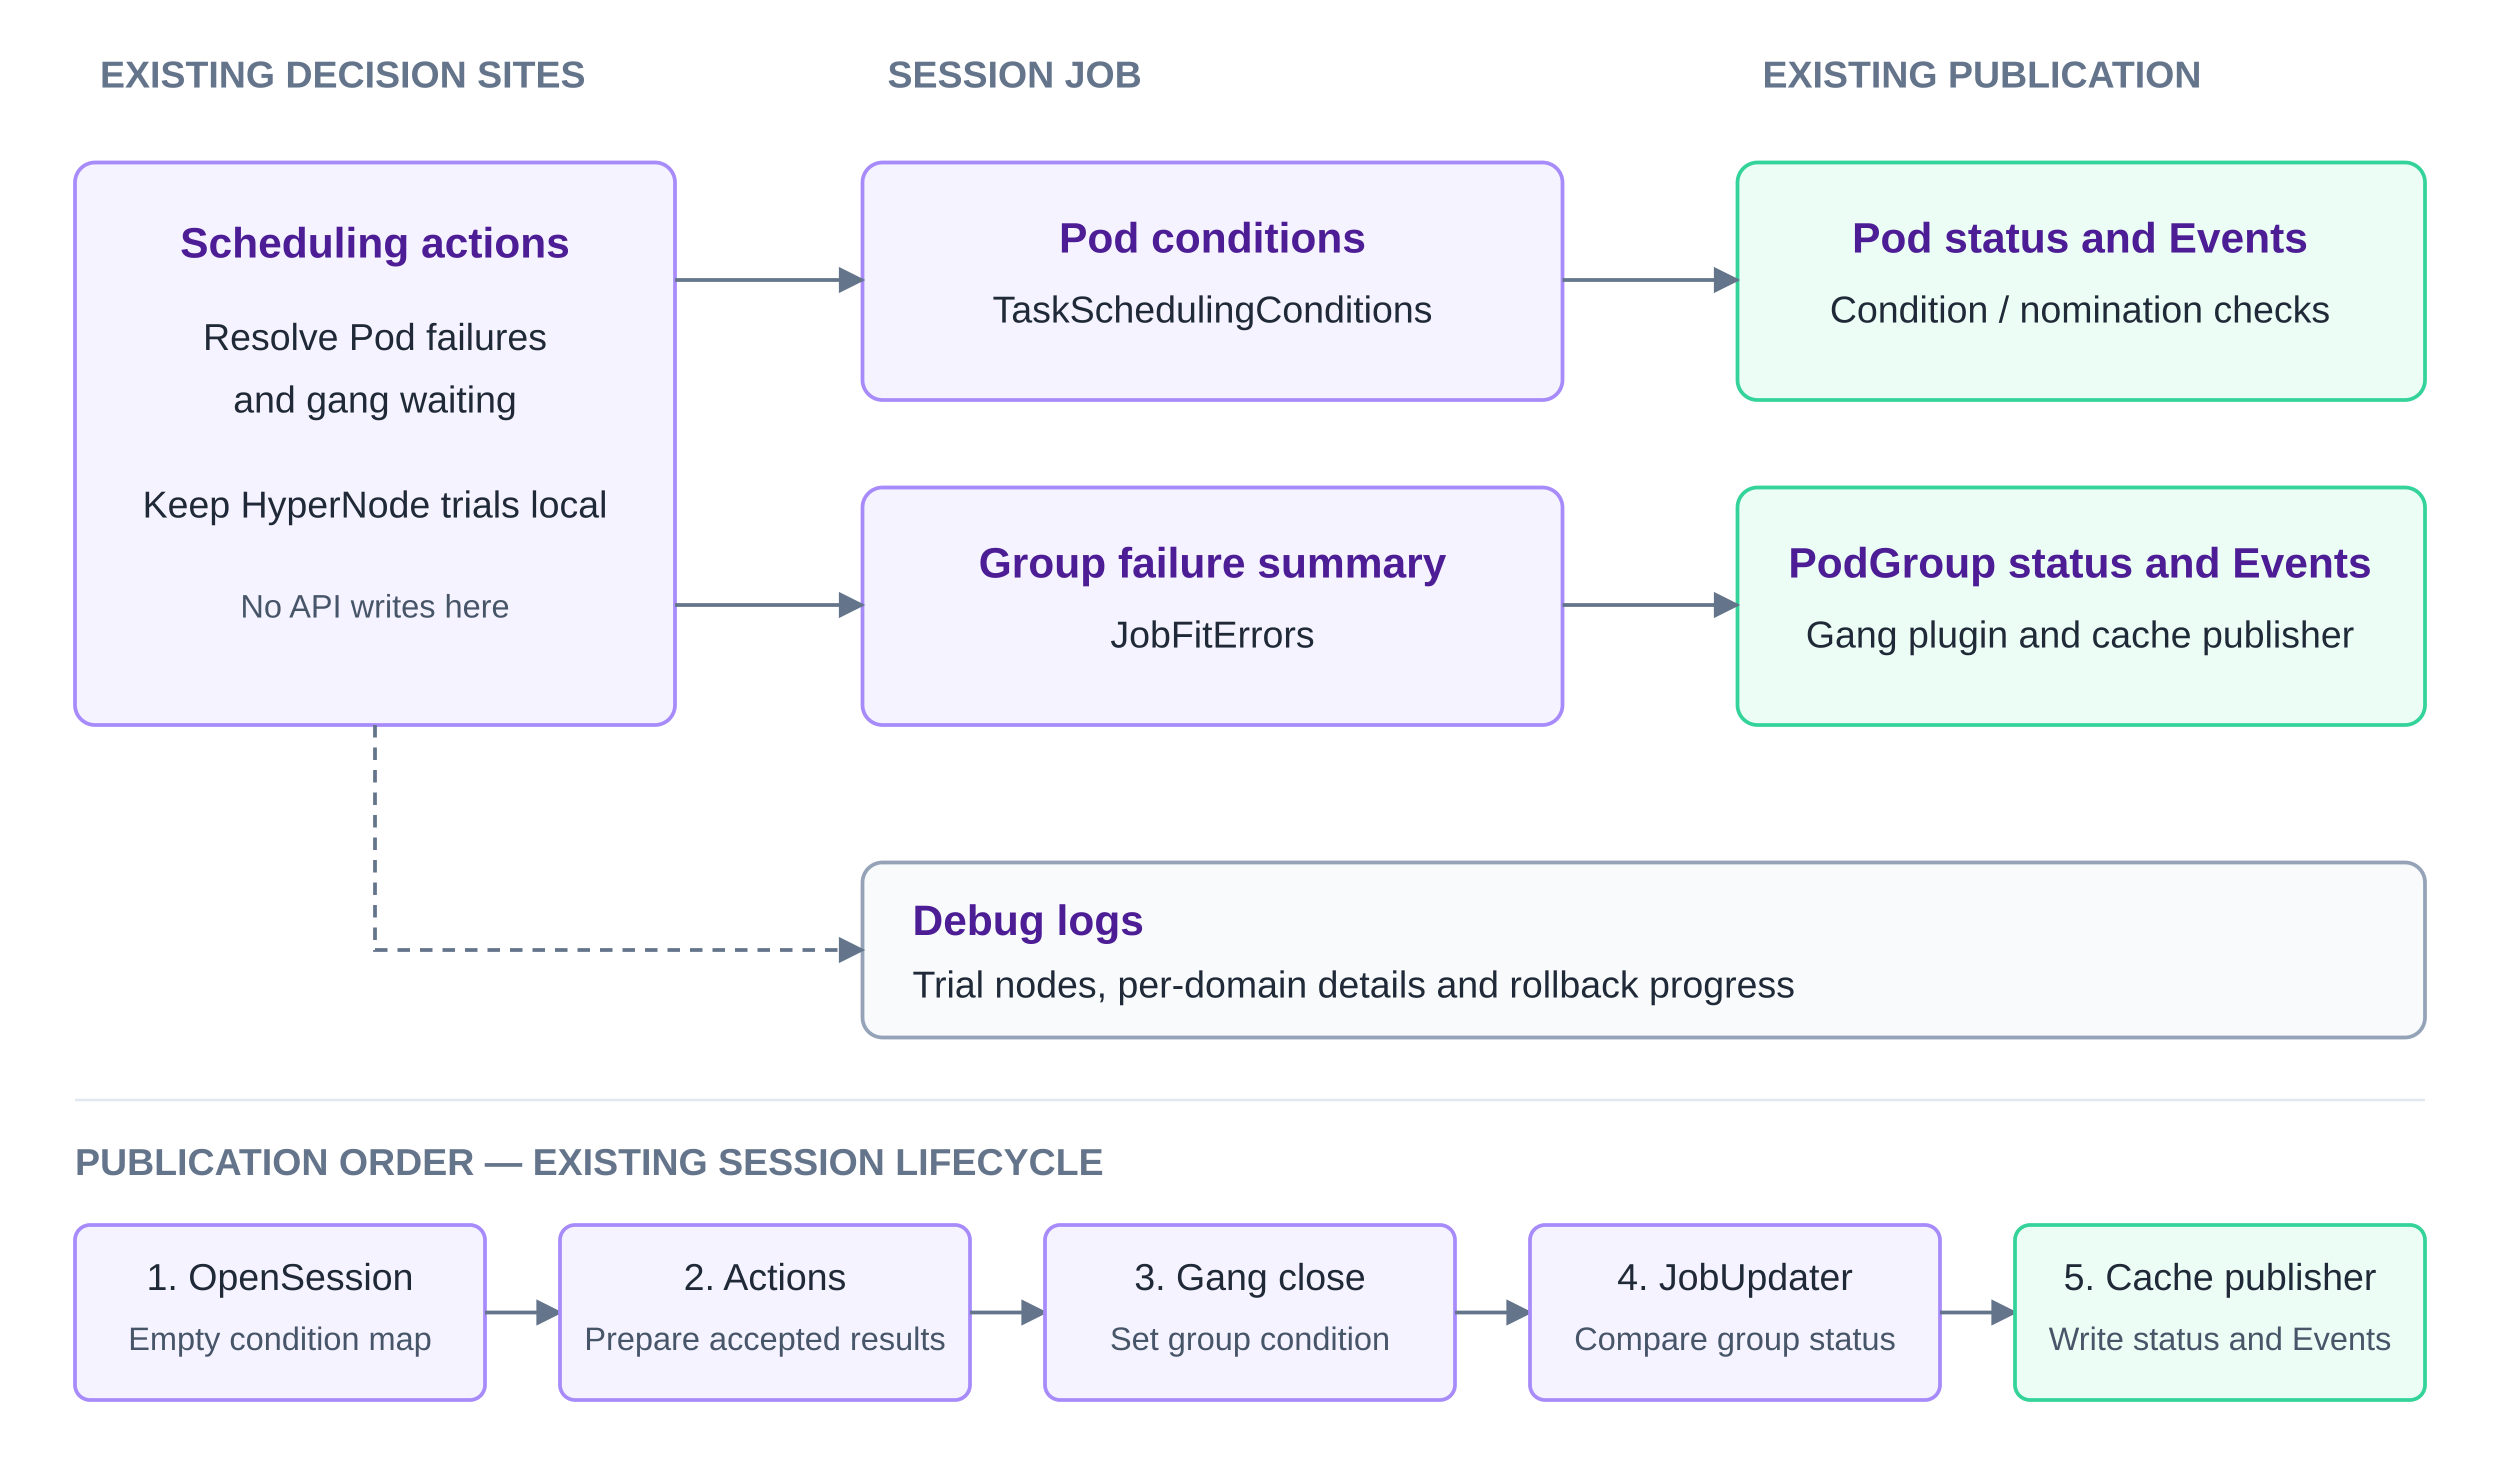
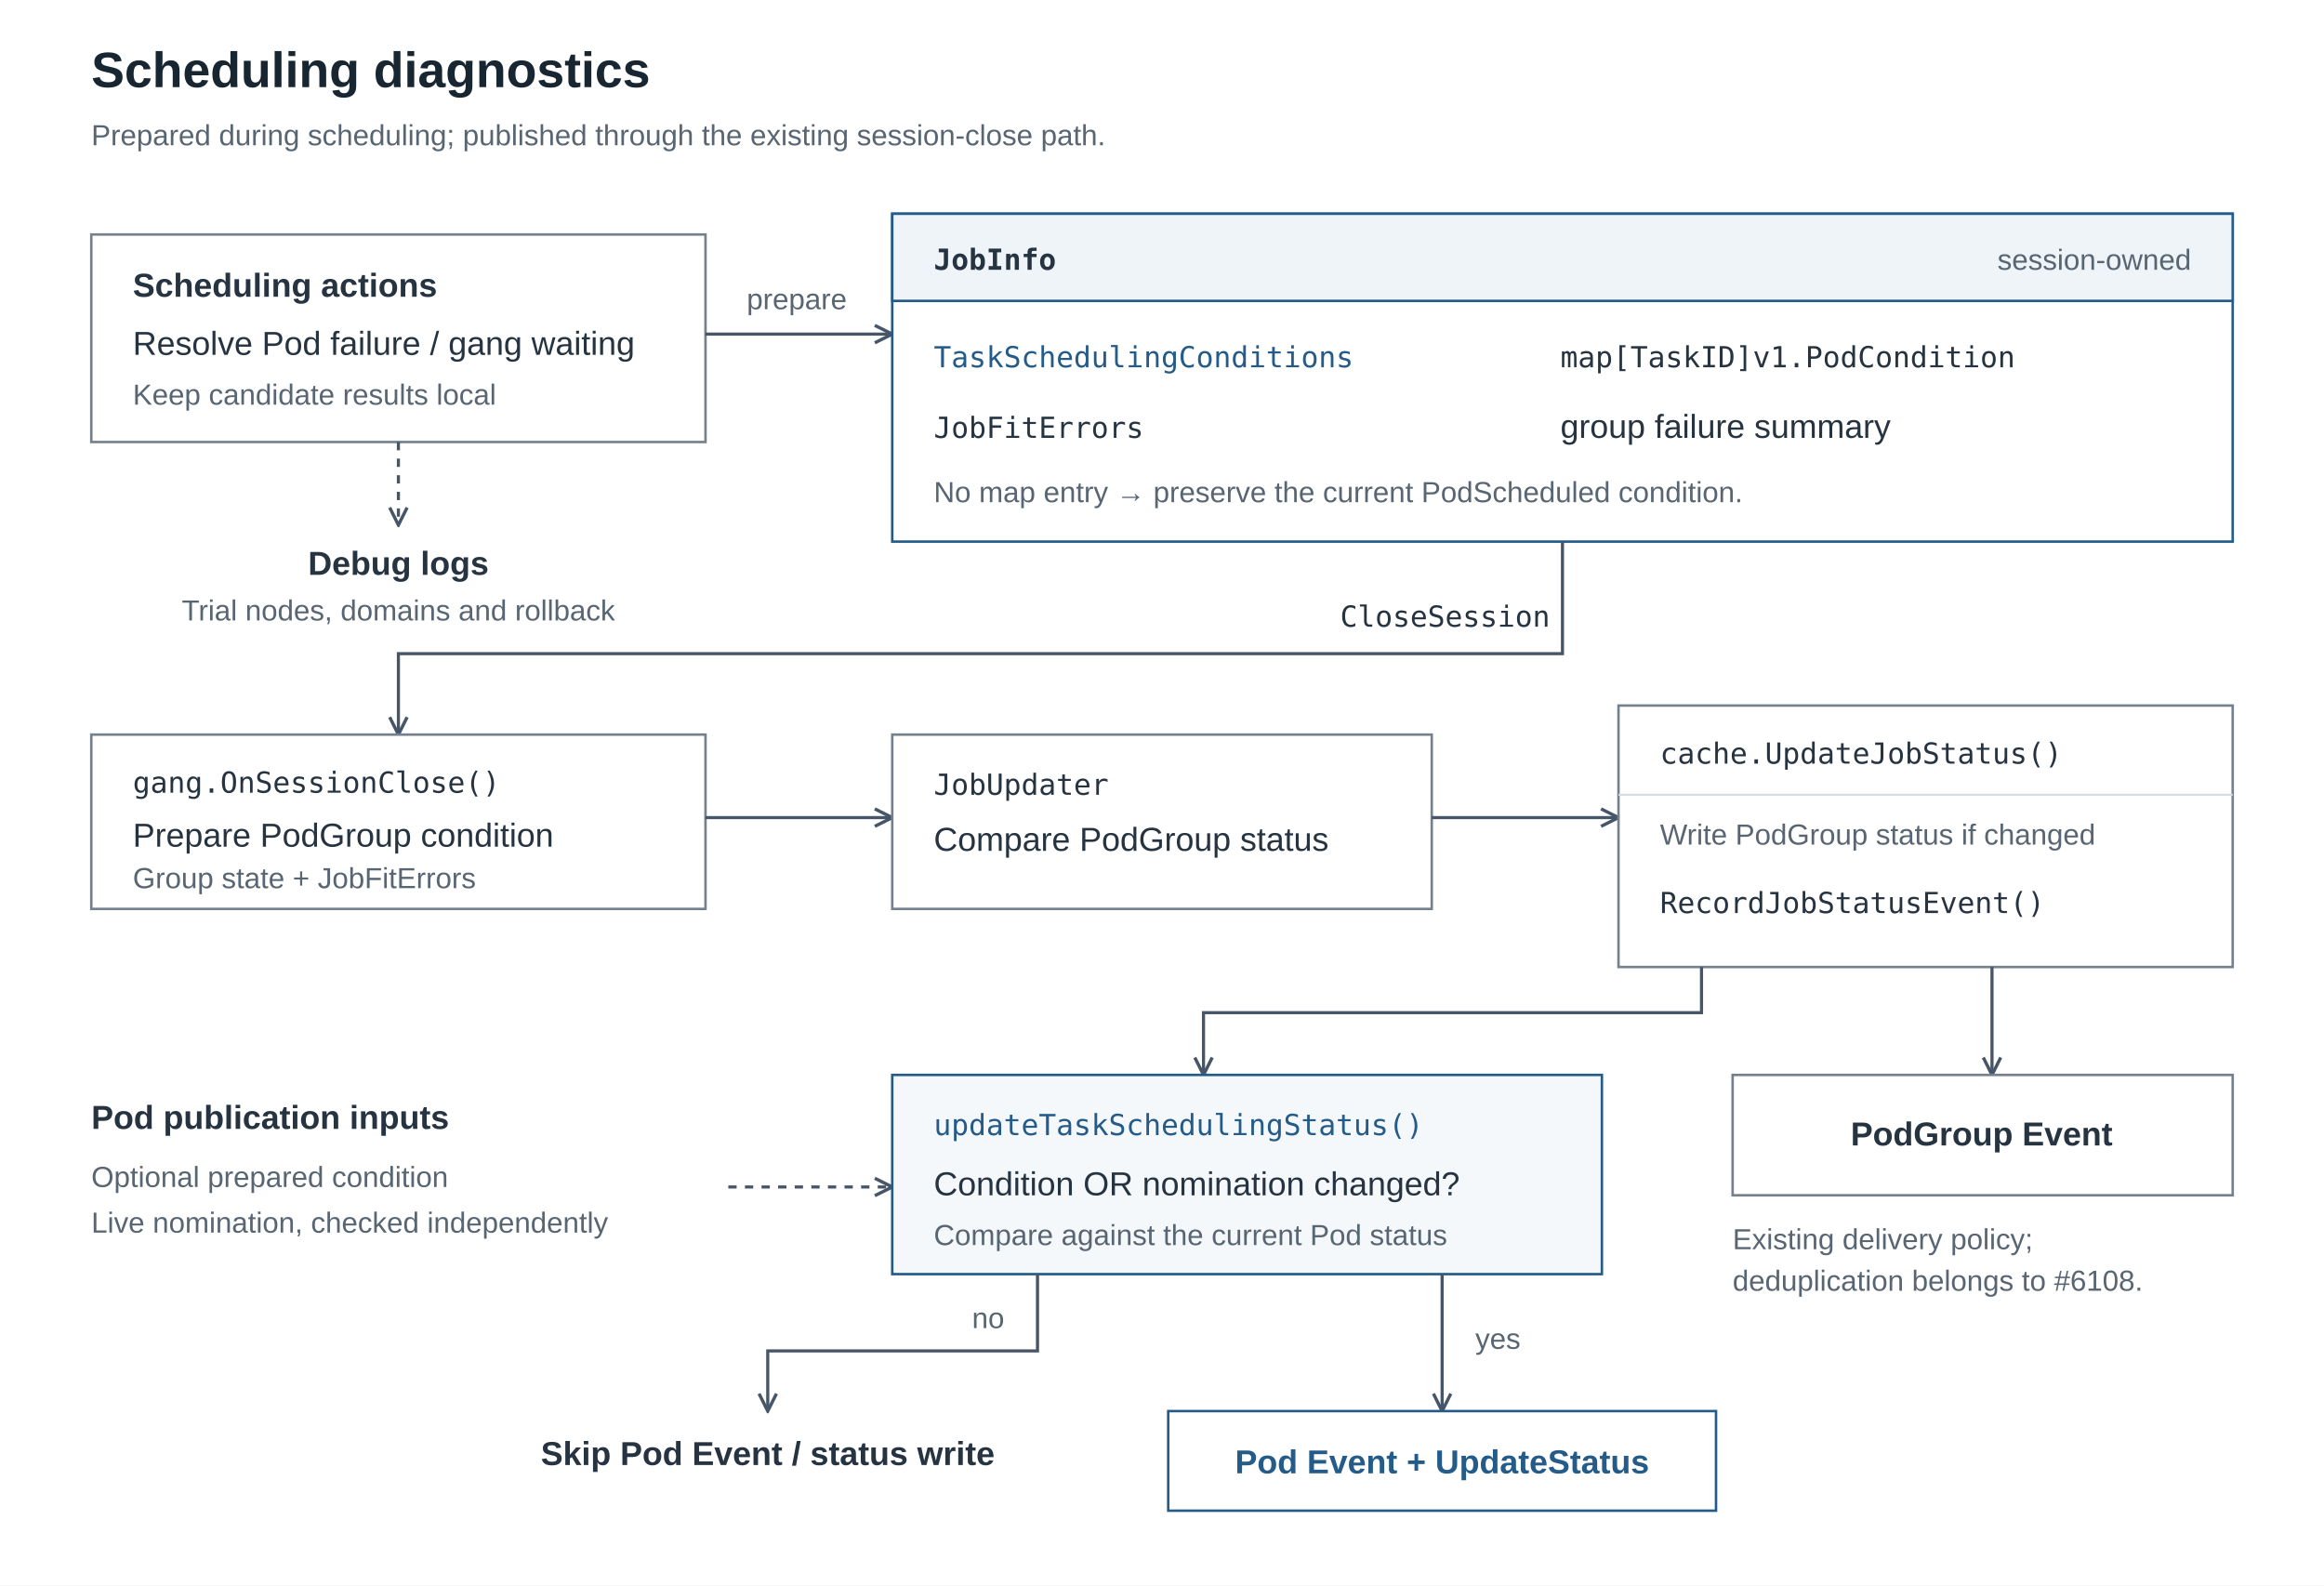
- <svg xmlns="http://www.w3.org/2000/svg" width="1000" height="590" viewBox="0 0 1000 590" role="img" aria-labelledby="title desc">
+ <svg xmlns="http://www.w3.org/2000/svg" width="1120" height="764" viewBox="0 0 1120 764" role="img" aria-labelledby="title desc">
  <defs>
-     <marker id="arrow" viewBox="0 0 10 10" refX="9" refY="5" markerWidth="7" markerHeight="7" orient="auto-start-reverse">
-       <path d="M 0 0 L 10 5 L 0 10 Z" fill="#64748b" />
+     <marker id="arrow" viewBox="0 0 10 10" refX="9" refY="5" markerWidth="7" markerHeight="7" orient="auto">
+       <path d="M1 1 L9 5 L1 9" fill="none" stroke="#475569" stroke-width="1.5" />
+     </marker>
+     <marker id="blue-arrow" viewBox="0 0 10 10" refX="9" refY="5" markerWidth="7" markerHeight="7" orient="auto">
+       <path d="M1 1 L9 5 L1 9" fill="none" stroke="#245b88" stroke-width="1.5" />
    </marker>
  </defs>
  <style>
-     text { font-family: Arial, Helvetica, sans-serif; fill: #1f2937; }
-     .heading { font-size: 15px; font-weight: 700; fill: #64748b; }
-     .name { font-size: 17px; font-weight: 600; fill: #4c1d95; }
-     .body { font-size: 15px; }
-     .small { font-size: 13px; fill: #475569; }
-     .box { fill: #f5f3ff; stroke: #a78bfa; stroke-width: 1.5; }
-     .output { fill: #ecfdf5; stroke: #34d399; stroke-width: 1.5; }
-     .line { fill: none; stroke: #64748b; stroke-width: 1.5; marker-end: url(#arrow); }
+     text { font-family: Arial, Helvetica, sans-serif; font-size: 16px; fill: #263340; }
+     .title { font-size: 24px; font-weight: 600; fill: #182632; }
+     .label { font-size: 14px; fill: #586572; }
+     .code { font-family: 'DejaVu Sans Mono', monospace; font-size: 14px; }
+     .strong { font-weight: 600; }
+     .blue { fill: #245b88; }
+     .edge { fill: none; stroke: #475569; stroke-width: 1.5; marker-end: url(#arrow); }
+     .accepted { fill: none; stroke: #245b88; stroke-width: 1.8; marker-end: url(#blue-arrow); }
+     .rule { fill: none; stroke: #d6dce1; stroke-width: 1; }
+     .lifeline { fill: none; stroke: #a4adb5; stroke-width: 1; stroke-dasharray: 5 5; }
  </style>
-   <rect width="1000" height="590" fill="#fff" />
-   <text x="40" y="35" class="heading">EXISTING DECISION SITES</text>
-   <text x="355" y="35" class="heading">SESSION JOB</text>
-   <text x="705" y="35" class="heading">EXISTING PUBLICATION</text>
-   <rect x="30" y="65" width="240" height="225" rx="8" class="box" />
-   <text x="150" y="103" text-anchor="middle" class="name">Scheduling actions</text>
-   <text x="150" y="140" text-anchor="middle" class="body">Resolve Pod failures</text>
-   <text x="150" y="165" text-anchor="middle" class="body">and gang waiting</text>
-   <text x="150" y="207" text-anchor="middle" class="body">Keep HyperNode trials local</text>
-   <text x="150" y="247" text-anchor="middle" class="small">No API writes here</text>
-   <rect x="345" y="65" width="280" height="95" rx="8" class="box" />
-   <text x="485" y="101" text-anchor="middle" class="name">Pod conditions</text>
-   <text x="485" y="129" text-anchor="middle" class="body">TaskSchedulingConditions</text>
-   <path d="M270 112 L345 112" class="line" />
-   <rect x="345" y="195" width="280" height="95" rx="8" class="box" />
-   <text x="485" y="231" text-anchor="middle" class="name">Group failure summary</text>
-   <text x="485" y="259" text-anchor="middle" class="body">JobFitErrors</text>
-   <path d="M270 242 L345 242" class="line" />
-   <rect x="695" y="65" width="275" height="95" rx="8" class="output" />
-   <text x="832" y="101" text-anchor="middle" class="name">Pod status and Events</text>
-   <text x="832" y="129" text-anchor="middle" class="body">Condition / nomination checks</text>
-   <path d="M625 112 L695 112" class="line" />
-   <rect x="695" y="195" width="275" height="95" rx="8" class="output" />
-   <text x="832" y="231" text-anchor="middle" class="name">PodGroup status and Events</text>
-   <text x="832" y="259" text-anchor="middle" class="body">Gang plugin and cache publisher</text>
-   <path d="M625 242 L695 242" class="line" />
-   <rect x="345" y="345" width="625" height="70" rx="8" fill="#f8fafc" stroke="#94a3b8" stroke-width="1.5" />
-   <text x="365" y="374" class="name">Debug logs</text>
-   <text x="365" y="399" class="body">Trial nodes, per-domain details and rollback progress</text>
-   <path d="M150 290 L150 380 L345 380" class="line" stroke-dasharray="5 4" />
-   <path d="M30 440 H970" stroke="#e2e8f0" />
-   <text x="30" y="470" class="heading">PUBLICATION ORDER — EXISTING SESSION LIFECYCLE</text>
-   <rect x="30" y="490" width="164" height="70" rx="6" class="box" />
-   <text x="112" y="516" text-anchor="middle" class="body">1. OpenSession</text>
-   <text x="112" y="540" text-anchor="middle" class="small">Empty condition map</text>
-   <path d="M194 525 H224" class="line" />
-   <rect x="224" y="490" width="164" height="70" rx="6" class="box" />
-   <text x="306" y="516" text-anchor="middle" class="body">2. Actions</text>
-   <text x="306" y="540" text-anchor="middle" class="small">Prepare accepted results</text>
-   <path d="M388 525 H418" class="line" />
-   <rect x="418" y="490" width="164" height="70" rx="6" class="box" />
-   <text x="500" y="516" text-anchor="middle" class="body">3. Gang close</text>
-   <text x="500" y="540" text-anchor="middle" class="small">Set group condition</text>
-   <path d="M582 525 H612" class="line" />
-   <rect x="612" y="490" width="164" height="70" rx="6" class="box" />
-   <text x="694" y="516" text-anchor="middle" class="body">4. JobUpdater</text>
-   <text x="694" y="540" text-anchor="middle" class="small">Compare group status</text>
-   <path d="M776 525 H806" class="line" />
-   <rect x="806" y="490" width="164" height="70" rx="6" class="output" />
-   <text x="888" y="516" text-anchor="middle" class="body">5. Cache publisher</text>
-   <text x="888" y="540" text-anchor="middle" class="small">Write status and Events</text>
+   <rect width="1120" height="764" fill="#fff" />
+   <text x="44" y="42" class="title" text-anchor="start">Scheduling diagnostics</text>
+   <text x="44" y="70" class="label" text-anchor="start">Prepared during scheduling; published through the existing session-close path.</text>
+   <rect x="44" y="113" width="296" height="100" fill="#fff" stroke="#74818c" stroke-width="1.2" />
+   <text x="64" y="143" class="strong" text-anchor="start">Scheduling actions</text>
+   <text x="64" y="171" class="" text-anchor="start">Resolve Pod failure / gang waiting</text>
+   <text x="64" y="195" class="label" text-anchor="start">Keep candidate results local</text>
+   <path d="M340 161 H430" class="edge" />
+   <text x="384" y="149" class="label" text-anchor="middle">prepare</text>
+   <rect x="430" y="103" width="646" height="158" fill="#fff" stroke="#245b88" stroke-width="1.2" />
+   <rect x="430" y="103" width="646" height="42" fill="#eef4f8" stroke="#245b88" stroke-width="1.2" />
+   <text x="450" y="130" class="code strong" text-anchor="start">JobInfo</text>
+   <text x="1056" y="130" class="label" text-anchor="end">session-owned</text>
+   <text x="450" y="177" class="code blue" text-anchor="start">TaskSchedulingConditions</text>
+   <text x="752" y="177" class="code" text-anchor="start">map[TaskID]v1.PodCondition</text>
+   <text x="450" y="211" class="code" text-anchor="start">JobFitErrors</text>
+   <text x="752" y="211" class="" text-anchor="start">group failure summary</text>
+   <text x="450" y="242" class="label" text-anchor="start">No map entry → preserve the current PodScheduled condition.</text>
+   <path d="M192 213 V253" class="edge" stroke-dasharray="4 4" />
+   <text x="192" y="277" class="strong" text-anchor="middle">Debug logs</text>
+   <text x="192" y="299" class="label" text-anchor="middle">Trial nodes, domains and rollback</text>
+   <path d="M753 261 V315 H192 V354" class="edge" />
+   <text x="747" y="302" class="code" text-anchor="end">CloseSession</text>
+   <rect x="44" y="354" width="296" height="84" fill="#fff" stroke="#74818c" stroke-width="1.2" />
+   <text x="64" y="382" class="code" text-anchor="start">gang.OnSessionClose()</text>
+   <text x="64" y="408" class="" text-anchor="start">Prepare PodGroup condition</text>
+   <text x="64" y="428" class="label" text-anchor="start">Group state + JobFitErrors</text>
+   <path d="M340 394 H430" class="edge" />
+   <rect x="430" y="354" width="260" height="84" fill="#fff" stroke="#74818c" stroke-width="1.2" />
+   <text x="450" y="383" class="code" text-anchor="start">JobUpdater</text>
+   <text x="450" y="410" class="" text-anchor="start">Compare PodGroup status</text>
+   <path d="M690 394 H780" class="edge" />
+   <rect x="780" y="340" width="296" height="126" fill="#fff" stroke="#74818c" stroke-width="1.2" />
+   <text x="800" y="368" class="code" text-anchor="start">cache.UpdateJobStatus()</text>
+   <path d="M780 383 H1076" class="rule" />
+   <text x="800" y="407" class="label" text-anchor="start">Write PodGroup status if changed</text>
+   <text x="800" y="440" class="code" text-anchor="start">RecordJobStatusEvent()</text>
+   <path d="M820 466 V488 H580 V518" class="edge" />
+   <path d="M960 466 V518" class="edge" />
+   <rect x="835" y="518" width="241" height="58" fill="#fff" stroke="#74818c" stroke-width="1.2" />
+   <text x="955" y="552" class="strong" text-anchor="middle">PodGroup Event</text>
+   <text x="835" y="602" class="label" text-anchor="start">Existing delivery policy;</text>
+   <text x="835" y="622" class="label" text-anchor="start">deduplication belongs to #6108.</text>
+   <text x="44" y="544" class="strong" text-anchor="start">Pod publication inputs</text>
+   <text x="44" y="572" class="label" text-anchor="start">Optional prepared condition</text>
+   <text x="44" y="594" class="label" text-anchor="start">Live nomination, checked independently</text>
+   <path d="M351 572 H430" class="edge" stroke-dasharray="4 4" />
+   <rect x="430" y="518" width="342" height="96" fill="#f5f8fb" stroke="#245b88" stroke-width="1.2" />
+   <text x="450" y="547" class="code blue" text-anchor="start">updateTaskSchedulingStatus()</text>
+   <text x="450" y="576" class="" text-anchor="start">Condition OR nomination changed?</text>
+   <text x="450" y="600" class="label" text-anchor="start">Compare against the current Pod status</text>
+   <path d="M500 614 V651 H370 V680" class="edge" />
+   <path d="M695 614 V680" class="edge" />
+   <text x="484" y="640" class="label" text-anchor="end">no</text>
+   <text x="711" y="650" class="label" text-anchor="start">yes</text>
+   <text x="370" y="706" class="strong" text-anchor="middle">Skip Pod Event / status write</text>
+   <rect x="563" y="680" width="264" height="48" fill="#fff" stroke="#245b88" stroke-width="1.2" />
+   <text x="695" y="710" class="strong blue" text-anchor="middle">Pod Event + UpdateStatus</text>
</svg>
